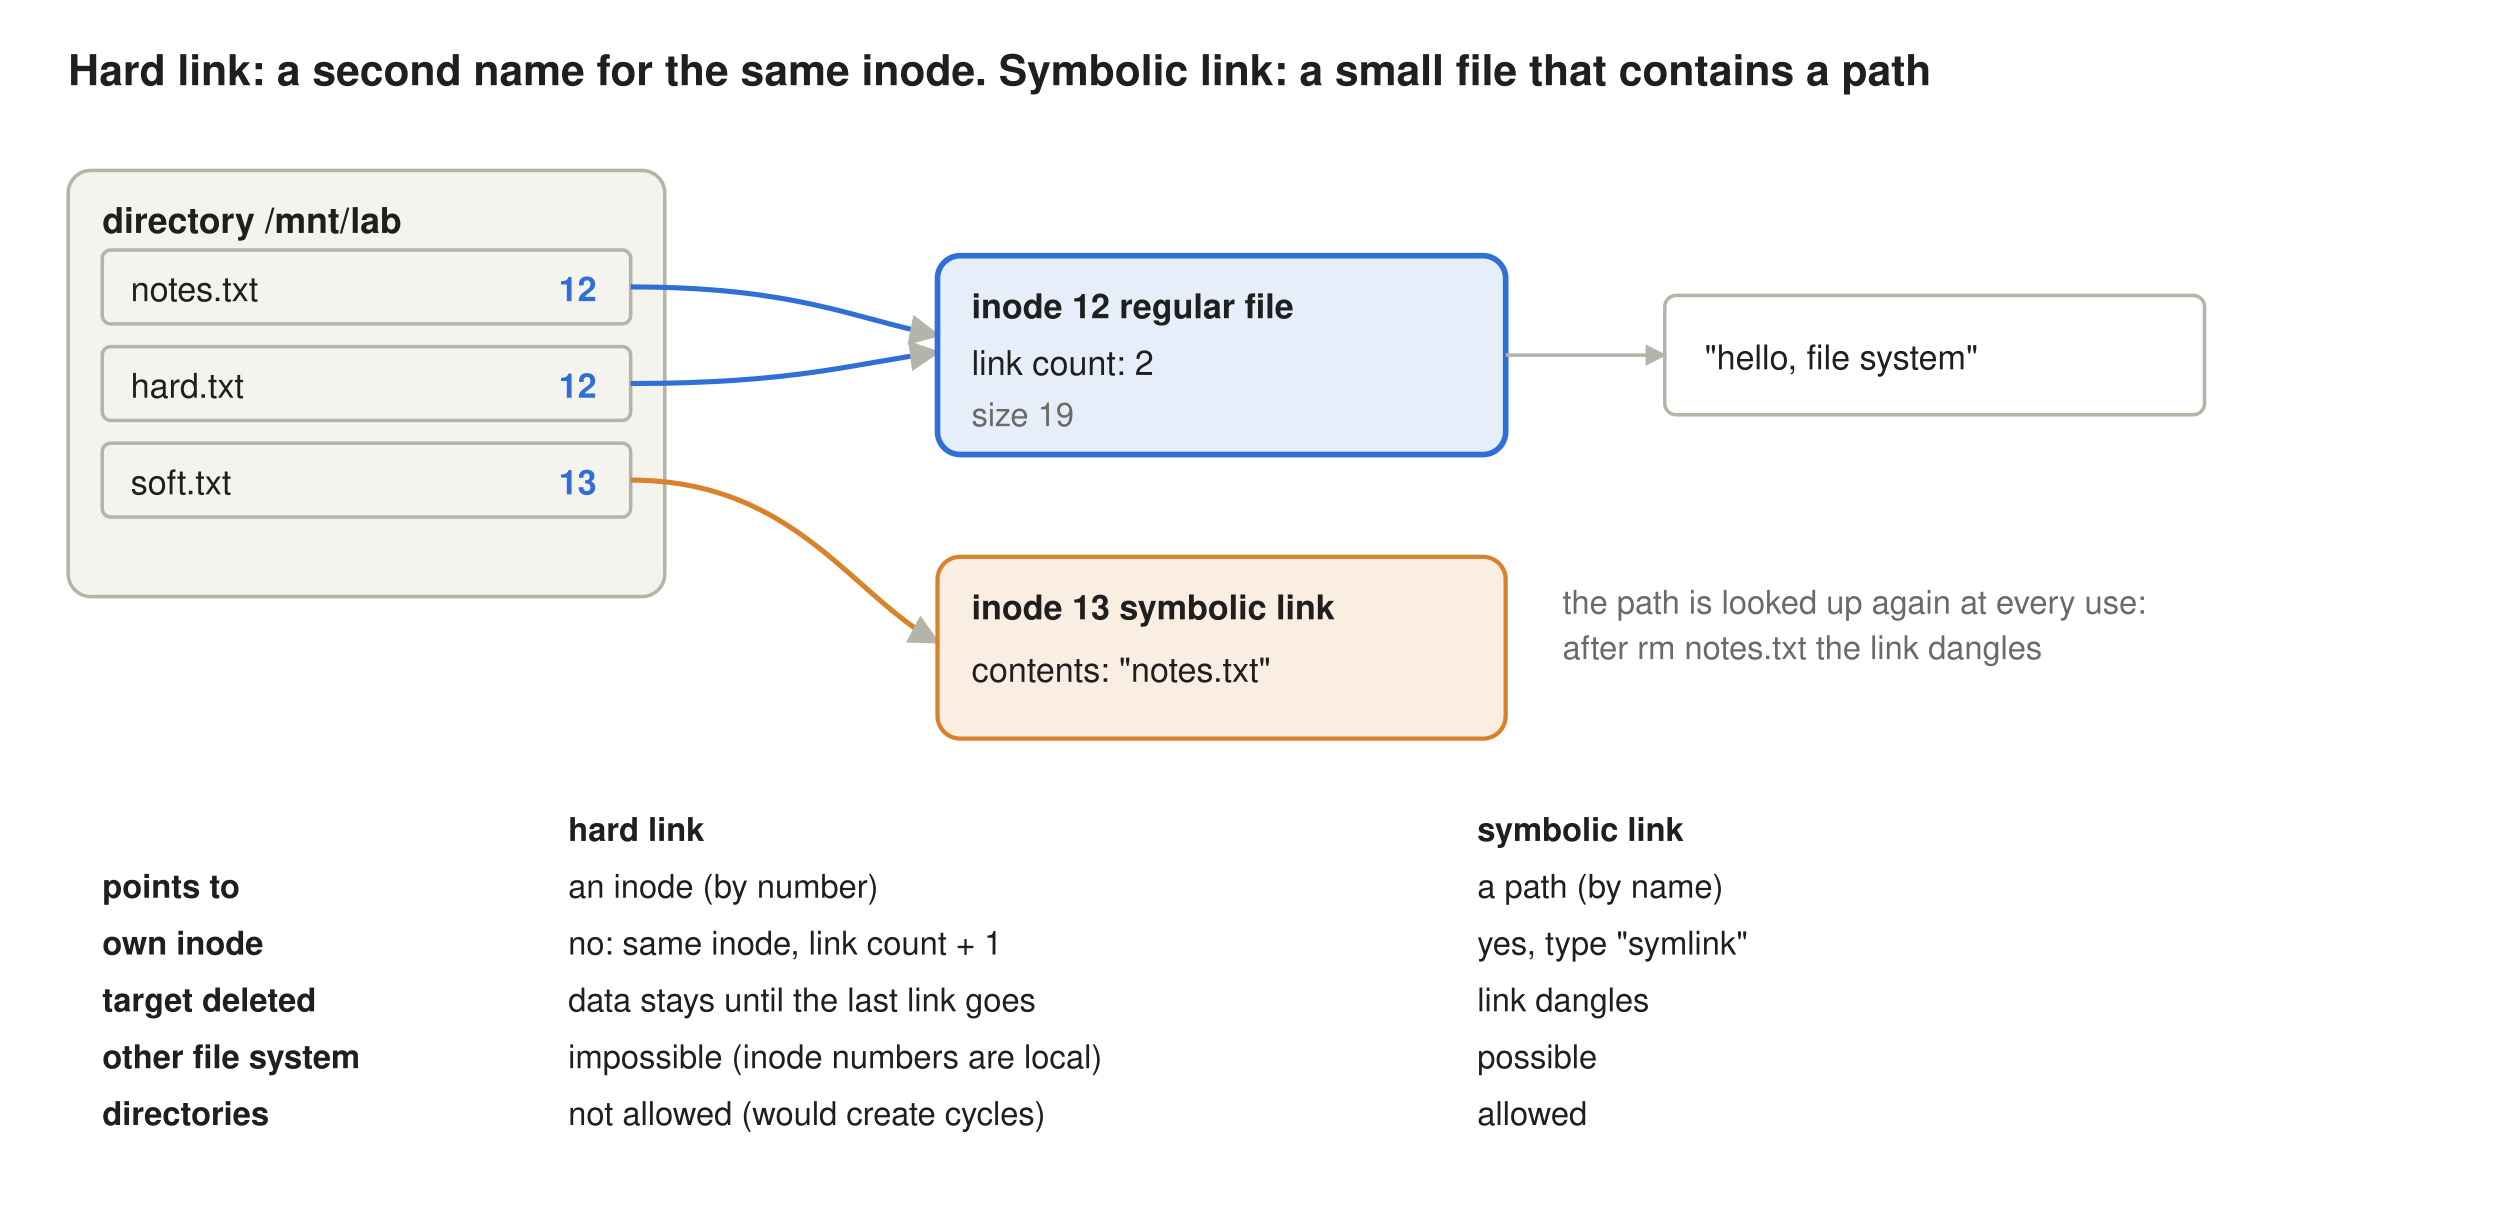
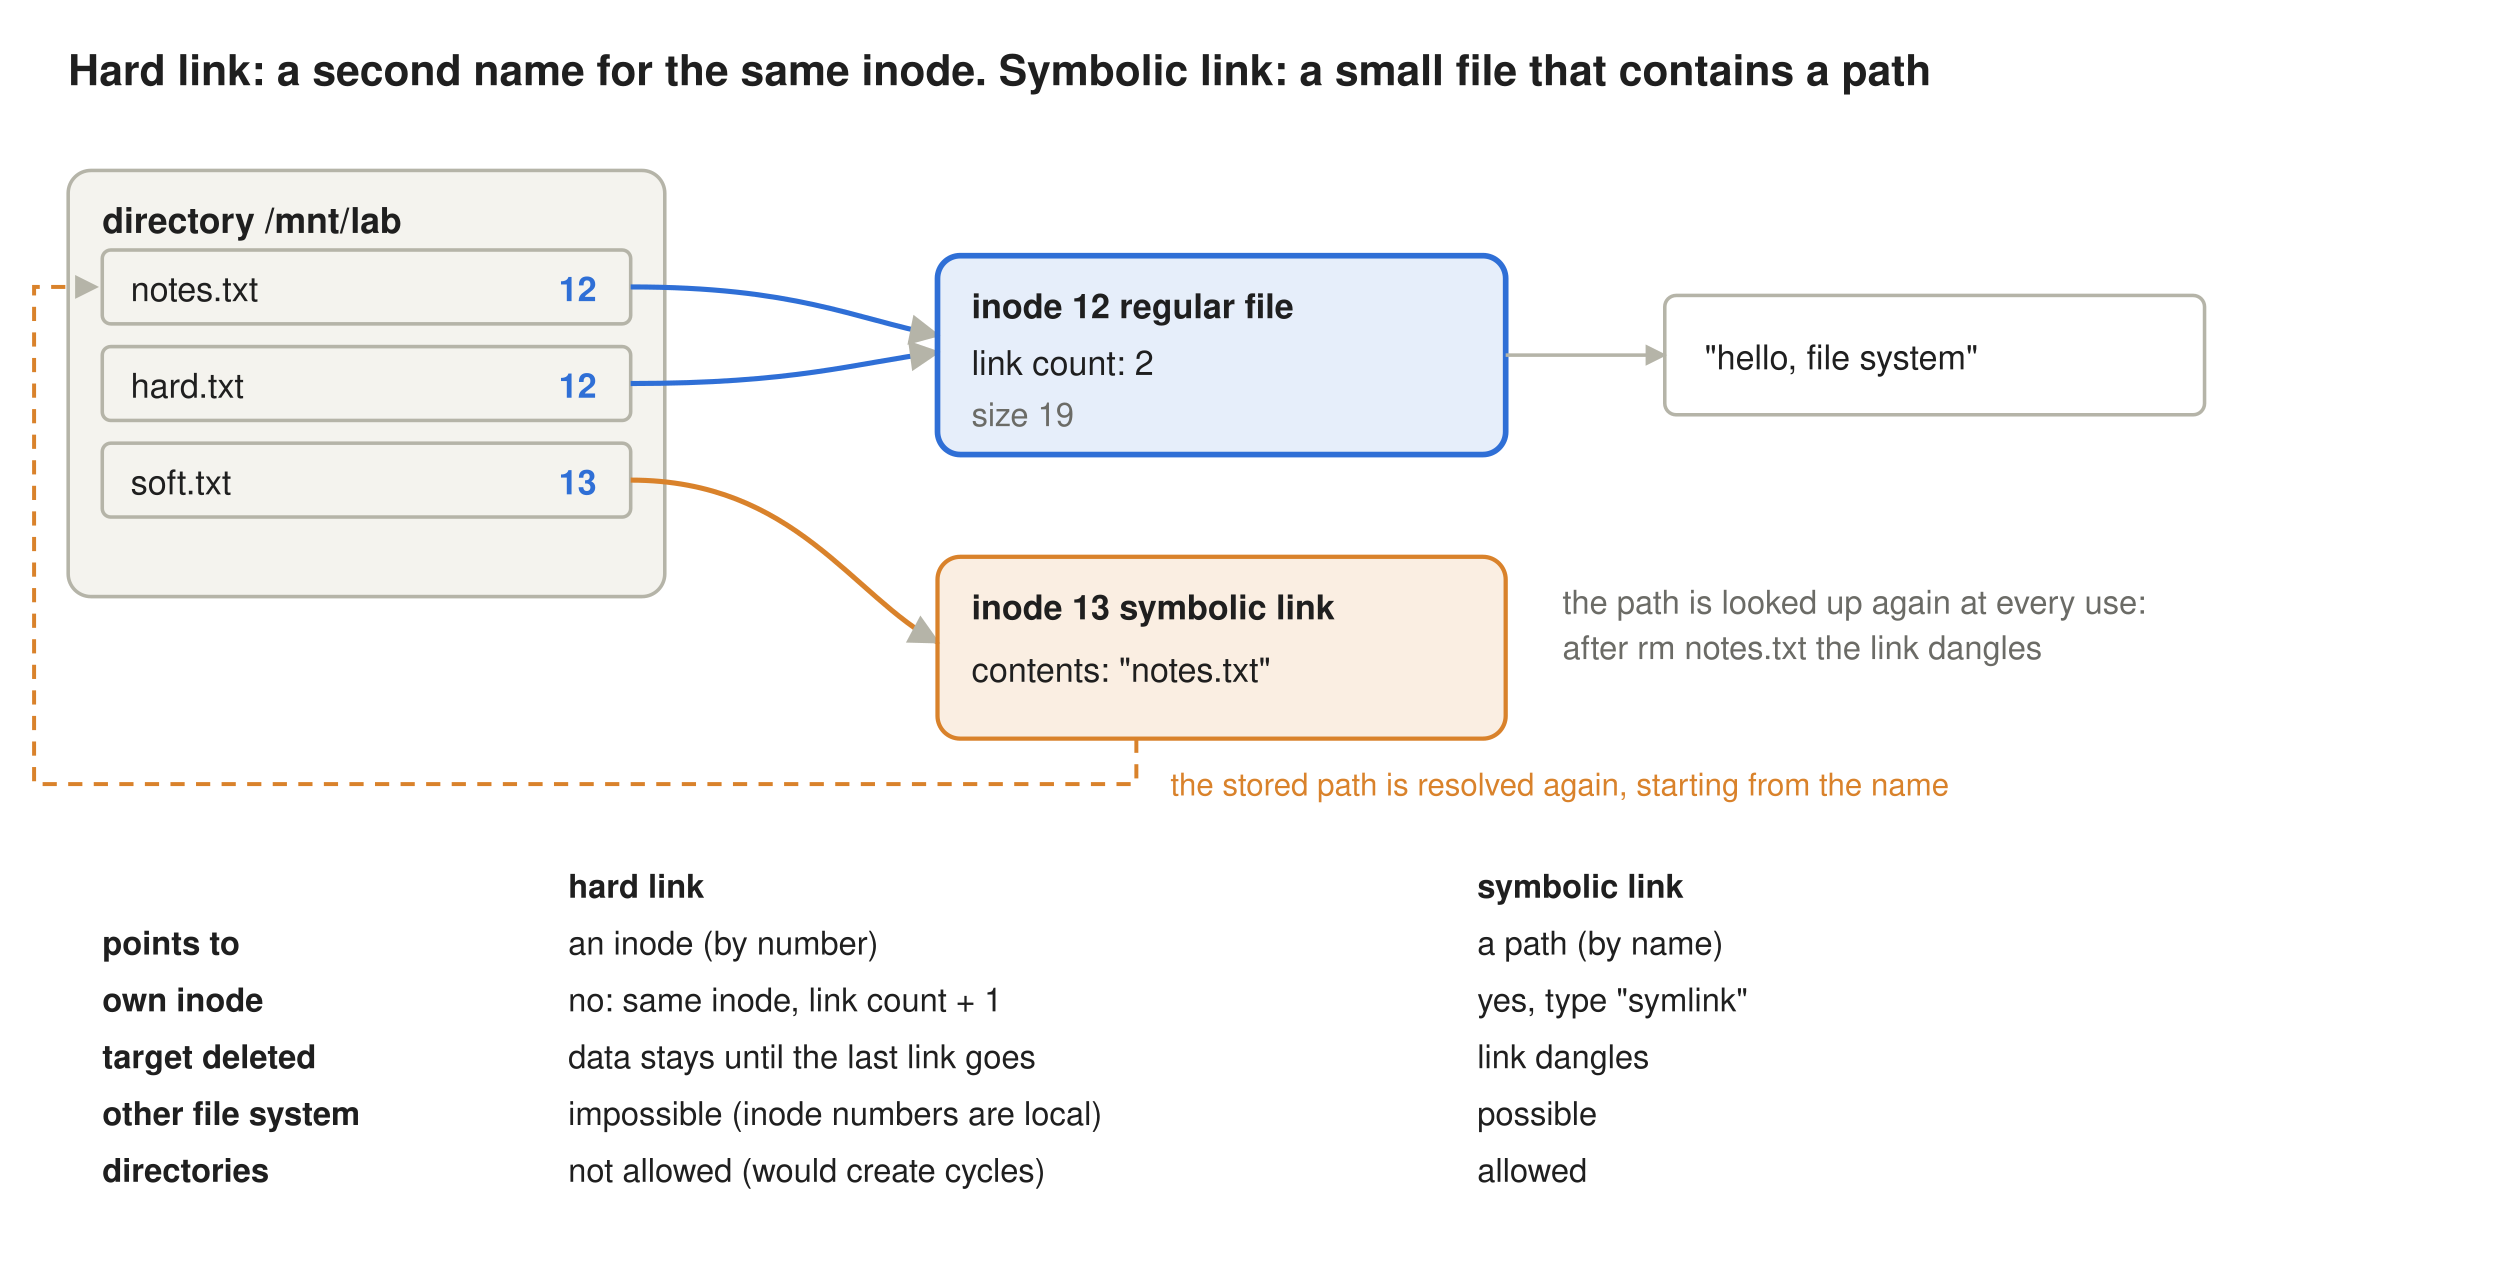
- <svg xmlns="http://www.w3.org/2000/svg" viewBox="0 0 880 424" width="880" height="424" role="img" aria-label="Hard link: a second name for the same inode.  Symbolic link: a small file that contains a path">
+ <svg xmlns="http://www.w3.org/2000/svg" viewBox="0 0 880 444" width="880" height="444" role="img" aria-label="Hard link: a second name for the same inode.  Symbolic link: a small file that contains a path">
  <style>
  .ink{fill:#1f1f1f}.quiet{fill:#6b6b66}.edge{stroke:#b5b4a8}.edgef{fill:#b5b4a8}
  .grid{stroke:#e3e2da}.acc{stroke:#2f6fd6}.accf{fill:#2f6fd6;fill-opacity:.12}.acct{fill:#2f6fd6}
  .c2{fill:#d9822b}.c2s{stroke:#d9822b}.c2f{fill:#d9822b;fill-opacity:.14}.tint{fill:#f4f3ee}
  .bad{fill:#c8372d}.bads{stroke:#c8372d}.badf{fill:#c8372d;fill-opacity:.14}
  text{font-family:-apple-system,BlinkMacSystemFont,'Segoe UI',Helvetica,Arial,sans-serif}
  @media (prefers-color-scheme: dark){
    .ink{fill:#e8e8e3}.quiet{fill:#a3a39c}.edge{stroke:#6f6e66}.edgef{fill:#6f6e66}
    .grid{stroke:#3a3a35}.acc{stroke:#5b93ef}.accf{fill:#5b93ef;fill-opacity:.18}.acct{fill:#7aa9f5}
    .c2{fill:#eb9a4b}.c2s{stroke:#eb9a4b}.c2f{fill:#eb9a4b;fill-opacity:.2}.tint{fill:#22221f}
    .bad{fill:#ff7b70}.bads{stroke:#ff7b70}.badf{fill:#ff7b70;fill-opacity:.2}
  }
</style>
  <text x="24" y="30" font-size="15" font-weight="600" class="ink" text-anchor="start">Hard link: a second name for the same inode.  Symbolic link: a small file that contains a path</text>
  <marker id="a6" viewBox="0 0 10 10" refX="9" refY="5" markerWidth="6" markerHeight="6" orient="auto-start-reverse">
    <path d="M0 0L10 5L0 10z" class="edgef" />
  </marker>
  <rect x="24" y="60" width="210" height="150" rx="8" class="tint" />
  <rect x="24" y="60" width="210" height="150" rx="8" fill="none" class="edge" stroke-width="1.25" />
  <text x="36" y="82" font-size="12.5" font-weight="600" class="ink" text-anchor="start">directory /mnt/lab</text>
  <rect x="36" y="88" width="186" height="26" rx="3" fill="none" class="edge" stroke-width="1.25" />
  <text x="46" y="106" font-size="12" font-weight="400" class="ink" text-anchor="start">notes.txt</text>
  <text x="210" y="106" font-size="12" font-weight="600" class="acct" text-anchor="end">12</text>
  <rect x="36" y="122" width="186" height="26" rx="3" fill="none" class="edge" stroke-width="1.25" />
  <text x="46" y="140" font-size="12" font-weight="400" class="ink" text-anchor="start">hard.txt</text>
  <text x="210" y="140" font-size="12" font-weight="600" class="acct" text-anchor="end">12</text>
  <rect x="36" y="156" width="186" height="26" rx="3" fill="none" class="edge" stroke-width="1.25" />
  <text x="46" y="174" font-size="12" font-weight="400" class="ink" text-anchor="start">soft.txt</text>
  <text x="210" y="174" font-size="12" font-weight="600" class="acct" text-anchor="end">13</text>
  <path d="M222 101C280 101 300 112 330 118" fill="none" class="acc" stroke-width="1.8" marker-end="url(#a6)" />
  <path d="M222 135C280 135 300 128 330 124" fill="none" class="acc" stroke-width="1.8" marker-end="url(#a6)" />
  <path d="M222 169C280 169 300 210 330 226" fill="none" class="c2s" stroke-width="1.8" marker-end="url(#a6)" />
  <rect x="330" y="90" width="200" height="70" rx="8" class="accf" />
  <rect x="330" y="90" width="200" height="70" rx="8" fill="none" class="acc" stroke-width="2" />
  <text x="342" y="112" font-size="12" font-weight="600" class="ink" text-anchor="start">inode 12  regular file</text>
  <text x="342" y="132" font-size="12" font-weight="400" class="ink" text-anchor="start">link count: 2</text>
  <text x="342" y="150" font-size="11.5" font-weight="400" class="quiet" text-anchor="start">size 19</text>
  <path d="M530 125H586" fill="none" class="edge" stroke-width="1.25" marker-end="url(#a6)" />
  <rect x="586" y="104" width="190" height="42" rx="4" fill="none" class="edge" stroke-width="1.25" />
  <text x="600" y="130" font-size="12" font-weight="400" class="ink" text-anchor="start">"hello, file system"</text>
  <rect x="330" y="196" width="200" height="64" rx="8" class="c2f" />
  <rect x="330" y="196" width="200" height="64" rx="8" fill="none" class="c2s" stroke-width="1.5" />
  <text x="342" y="218" font-size="12" font-weight="600" class="ink" text-anchor="start">inode 13  symbolic link</text>
  <text x="342" y="240" font-size="12" font-weight="400" class="ink" text-anchor="start">contents: "notes.txt"</text>
  <text x="550" y="216" font-size="11.5" font-weight="400" class="quiet" text-anchor="start">the path is looked up again at every use:</text>
  <text x="550" y="232" font-size="11.5" font-weight="400" class="quiet" text-anchor="start">after rm notes.txt the link dangles</text>
-   <text x="36" y="296" font-size="11.5" font-weight="600" class="ink" text-anchor="start" />
-   <text x="200" y="296" font-size="11.5" font-weight="600" class="ink" text-anchor="start">hard link</text>
-   <text x="520" y="296" font-size="11.5" font-weight="600" class="ink" text-anchor="start">symbolic link</text>
-   <text x="36" y="316" font-size="11.5" font-weight="600" class="ink" text-anchor="start">points to</text>
-   <text x="200" y="316" font-size="11.5" font-weight="400" class="ink" text-anchor="start">an inode (by number)</text>
-   <text x="520" y="316" font-size="11.5" font-weight="400" class="ink" text-anchor="start">a path (by name)</text>
-   <text x="36" y="336" font-size="11.5" font-weight="600" class="ink" text-anchor="start">own inode</text>
-   <text x="200" y="336" font-size="11.5" font-weight="400" class="ink" text-anchor="start">no: same inode, link count + 1</text>
-   <text x="520" y="336" font-size="11.5" font-weight="400" class="ink" text-anchor="start">yes, type "symlink"</text>
-   <text x="36" y="356" font-size="11.5" font-weight="600" class="ink" text-anchor="start">target deleted</text>
-   <text x="200" y="356" font-size="11.5" font-weight="400" class="ink" text-anchor="start">data stays until the last link goes</text>
-   <text x="520" y="356" font-size="11.5" font-weight="400" class="ink" text-anchor="start">link dangles</text>
-   <text x="36" y="376" font-size="11.5" font-weight="600" class="ink" text-anchor="start">other file system</text>
-   <text x="200" y="376" font-size="11.5" font-weight="400" class="ink" text-anchor="start">impossible (inode numbers are local)</text>
-   <text x="520" y="376" font-size="11.5" font-weight="400" class="ink" text-anchor="start">possible</text>
-   <text x="36" y="396" font-size="11.5" font-weight="600" class="ink" text-anchor="start">directories</text>
-   <text x="200" y="396" font-size="11.5" font-weight="400" class="ink" text-anchor="start">not allowed (would create cycles)</text>
-   <text x="520" y="396" font-size="11.5" font-weight="400" class="ink" text-anchor="start">allowed</text>
+   <path d="M400 260V276H12V101H34" fill="none" class="c2s" stroke-width="1.4" marker-end="url(#a6)" stroke-dasharray="5 4" />
+   <text x="412" y="280" font-size="11" font-weight="400" class="c2" text-anchor="start">the stored path is resolved again, starting from the name</text>
+   <text x="36" y="316" font-size="11.5" font-weight="600" class="ink" text-anchor="start" />
+   <text x="200" y="316" font-size="11.5" font-weight="600" class="ink" text-anchor="start">hard link</text>
+   <text x="520" y="316" font-size="11.5" font-weight="600" class="ink" text-anchor="start">symbolic link</text>
+   <text x="36" y="336" font-size="11.5" font-weight="600" class="ink" text-anchor="start">points to</text>
+   <text x="200" y="336" font-size="11.5" font-weight="400" class="ink" text-anchor="start">an inode (by number)</text>
+   <text x="520" y="336" font-size="11.5" font-weight="400" class="ink" text-anchor="start">a path (by name)</text>
+   <text x="36" y="356" font-size="11.5" font-weight="600" class="ink" text-anchor="start">own inode</text>
+   <text x="200" y="356" font-size="11.5" font-weight="400" class="ink" text-anchor="start">no: same inode, link count + 1</text>
+   <text x="520" y="356" font-size="11.5" font-weight="400" class="ink" text-anchor="start">yes, type "symlink"</text>
+   <text x="36" y="376" font-size="11.5" font-weight="600" class="ink" text-anchor="start">target deleted</text>
+   <text x="200" y="376" font-size="11.5" font-weight="400" class="ink" text-anchor="start">data stays until the last link goes</text>
+   <text x="520" y="376" font-size="11.5" font-weight="400" class="ink" text-anchor="start">link dangles</text>
+   <text x="36" y="396" font-size="11.5" font-weight="600" class="ink" text-anchor="start">other file system</text>
+   <text x="200" y="396" font-size="11.5" font-weight="400" class="ink" text-anchor="start">impossible (inode numbers are local)</text>
+   <text x="520" y="396" font-size="11.5" font-weight="400" class="ink" text-anchor="start">possible</text>
+   <text x="36" y="416" font-size="11.5" font-weight="600" class="ink" text-anchor="start">directories</text>
+   <text x="200" y="416" font-size="11.5" font-weight="400" class="ink" text-anchor="start">not allowed (would create cycles)</text>
+   <text x="520" y="416" font-size="11.5" font-weight="400" class="ink" text-anchor="start">allowed</text>
</svg>
